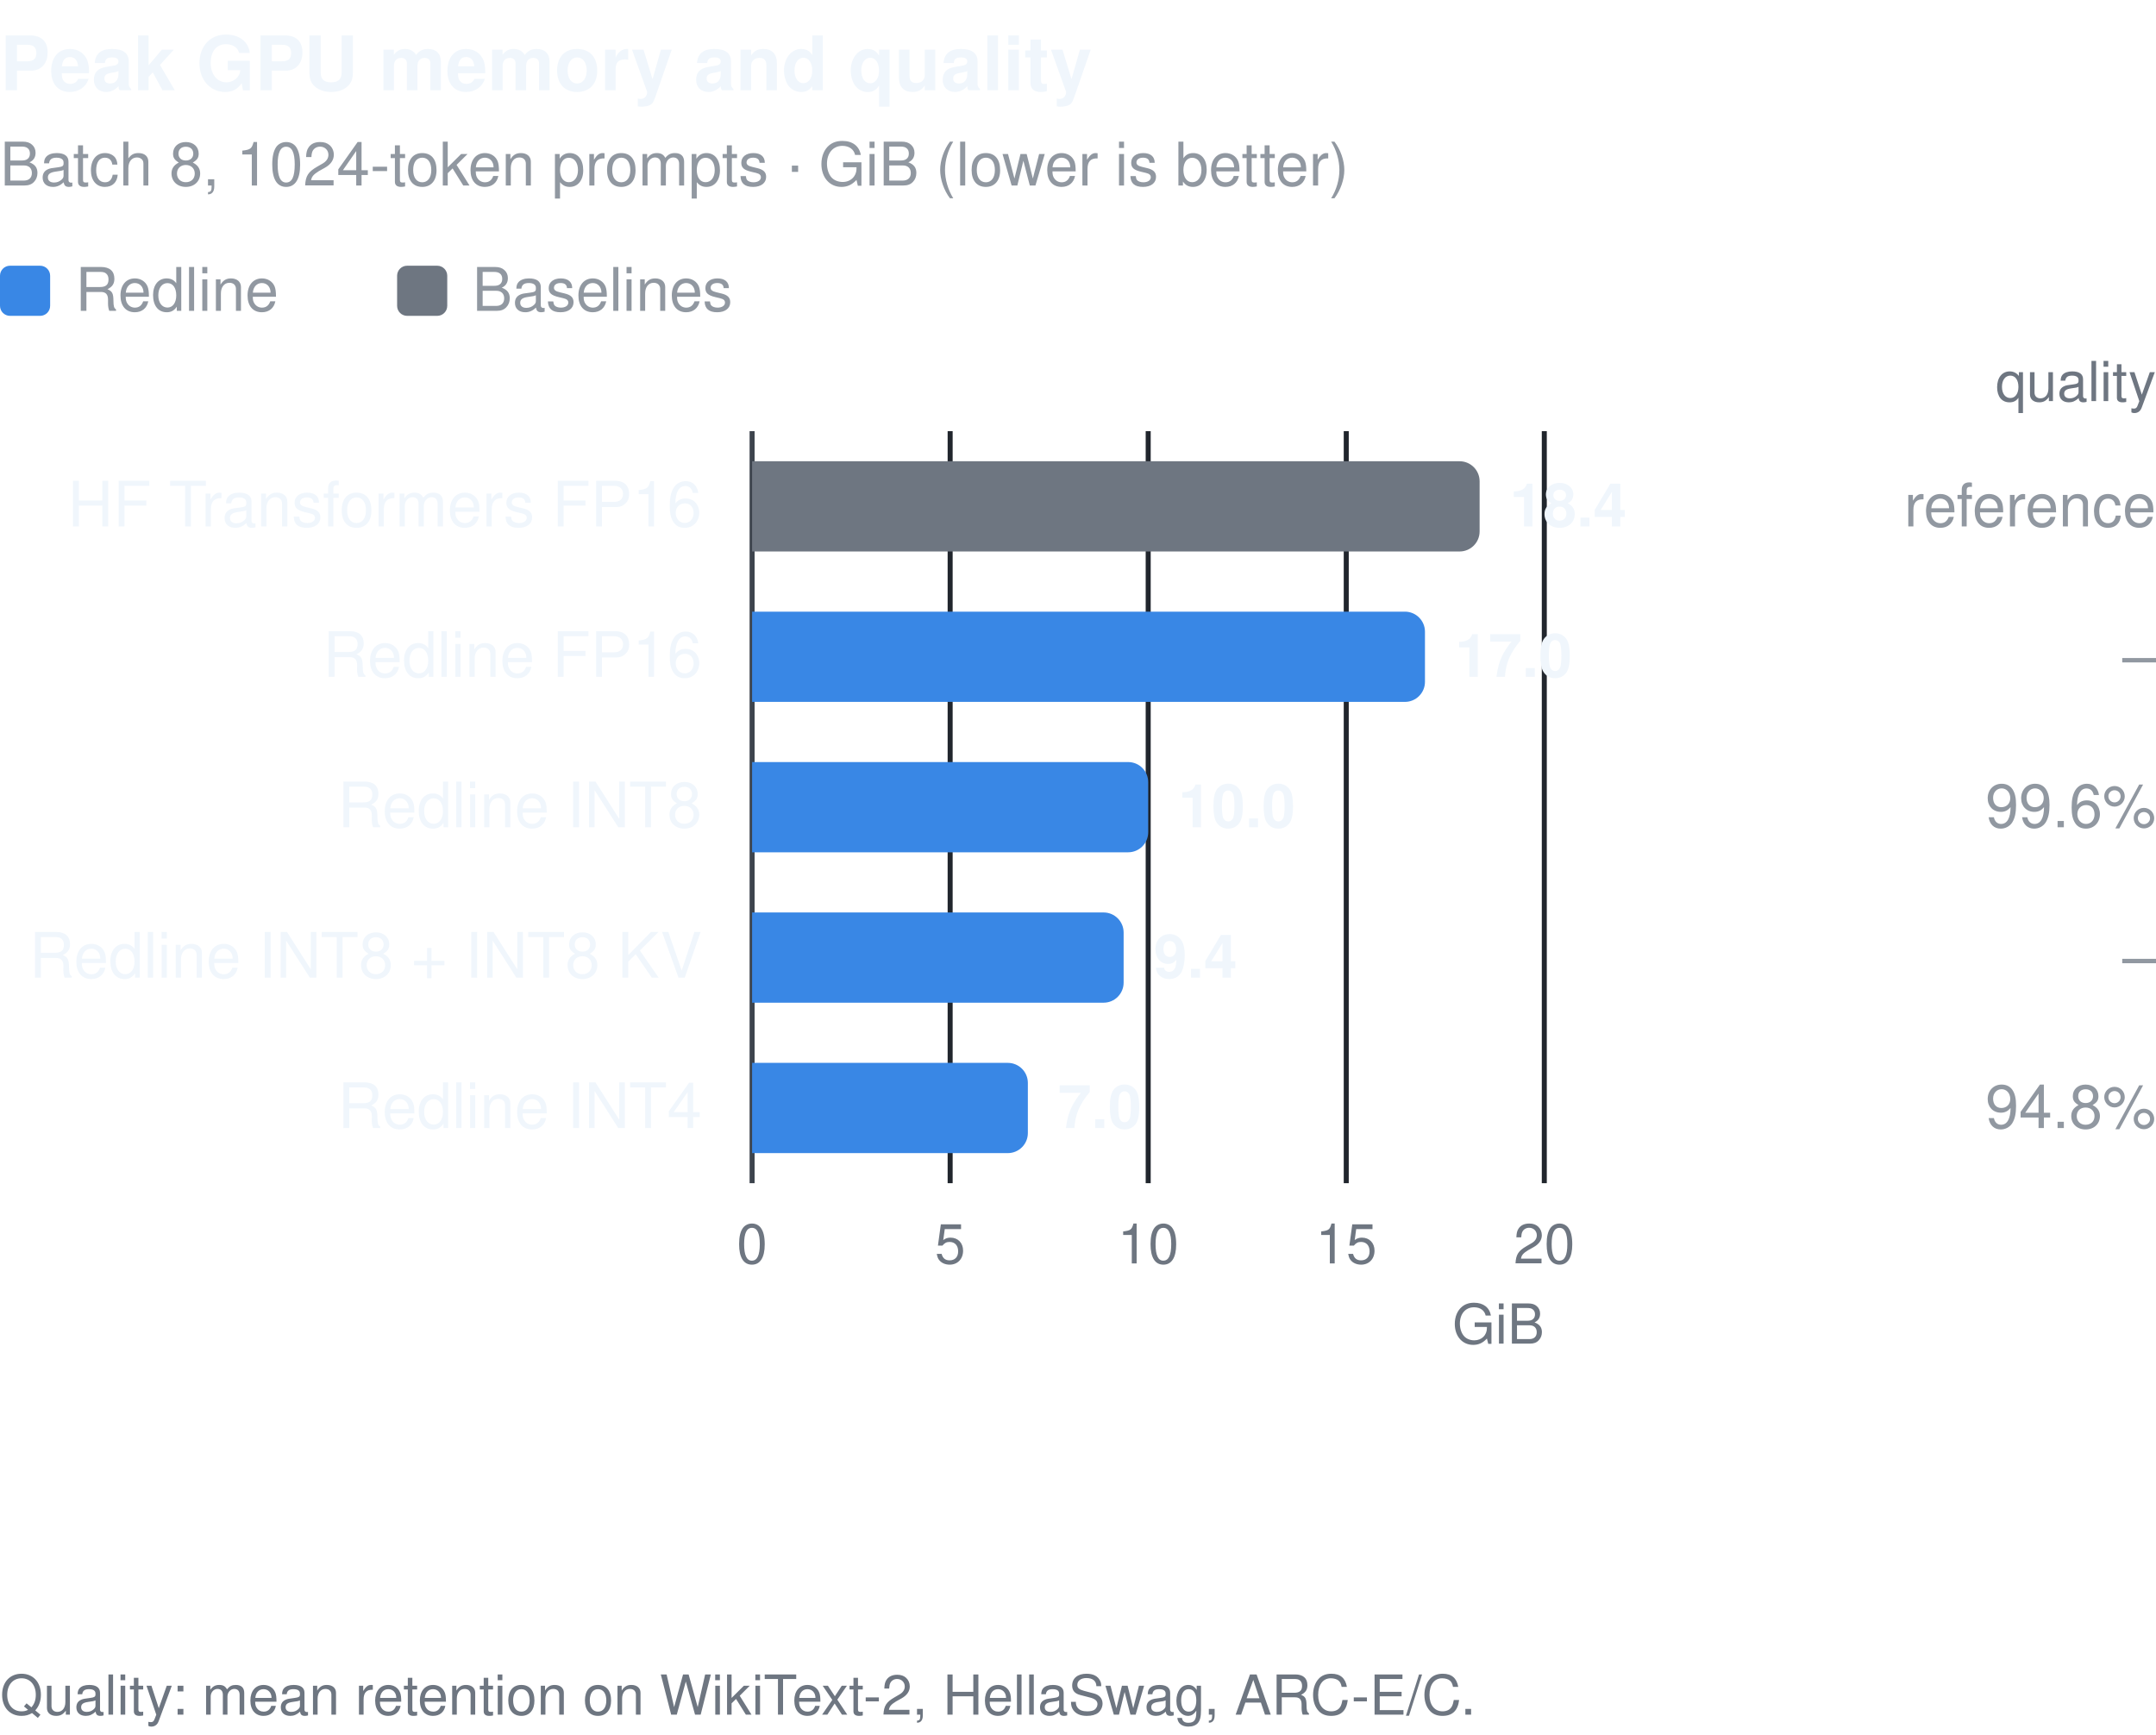
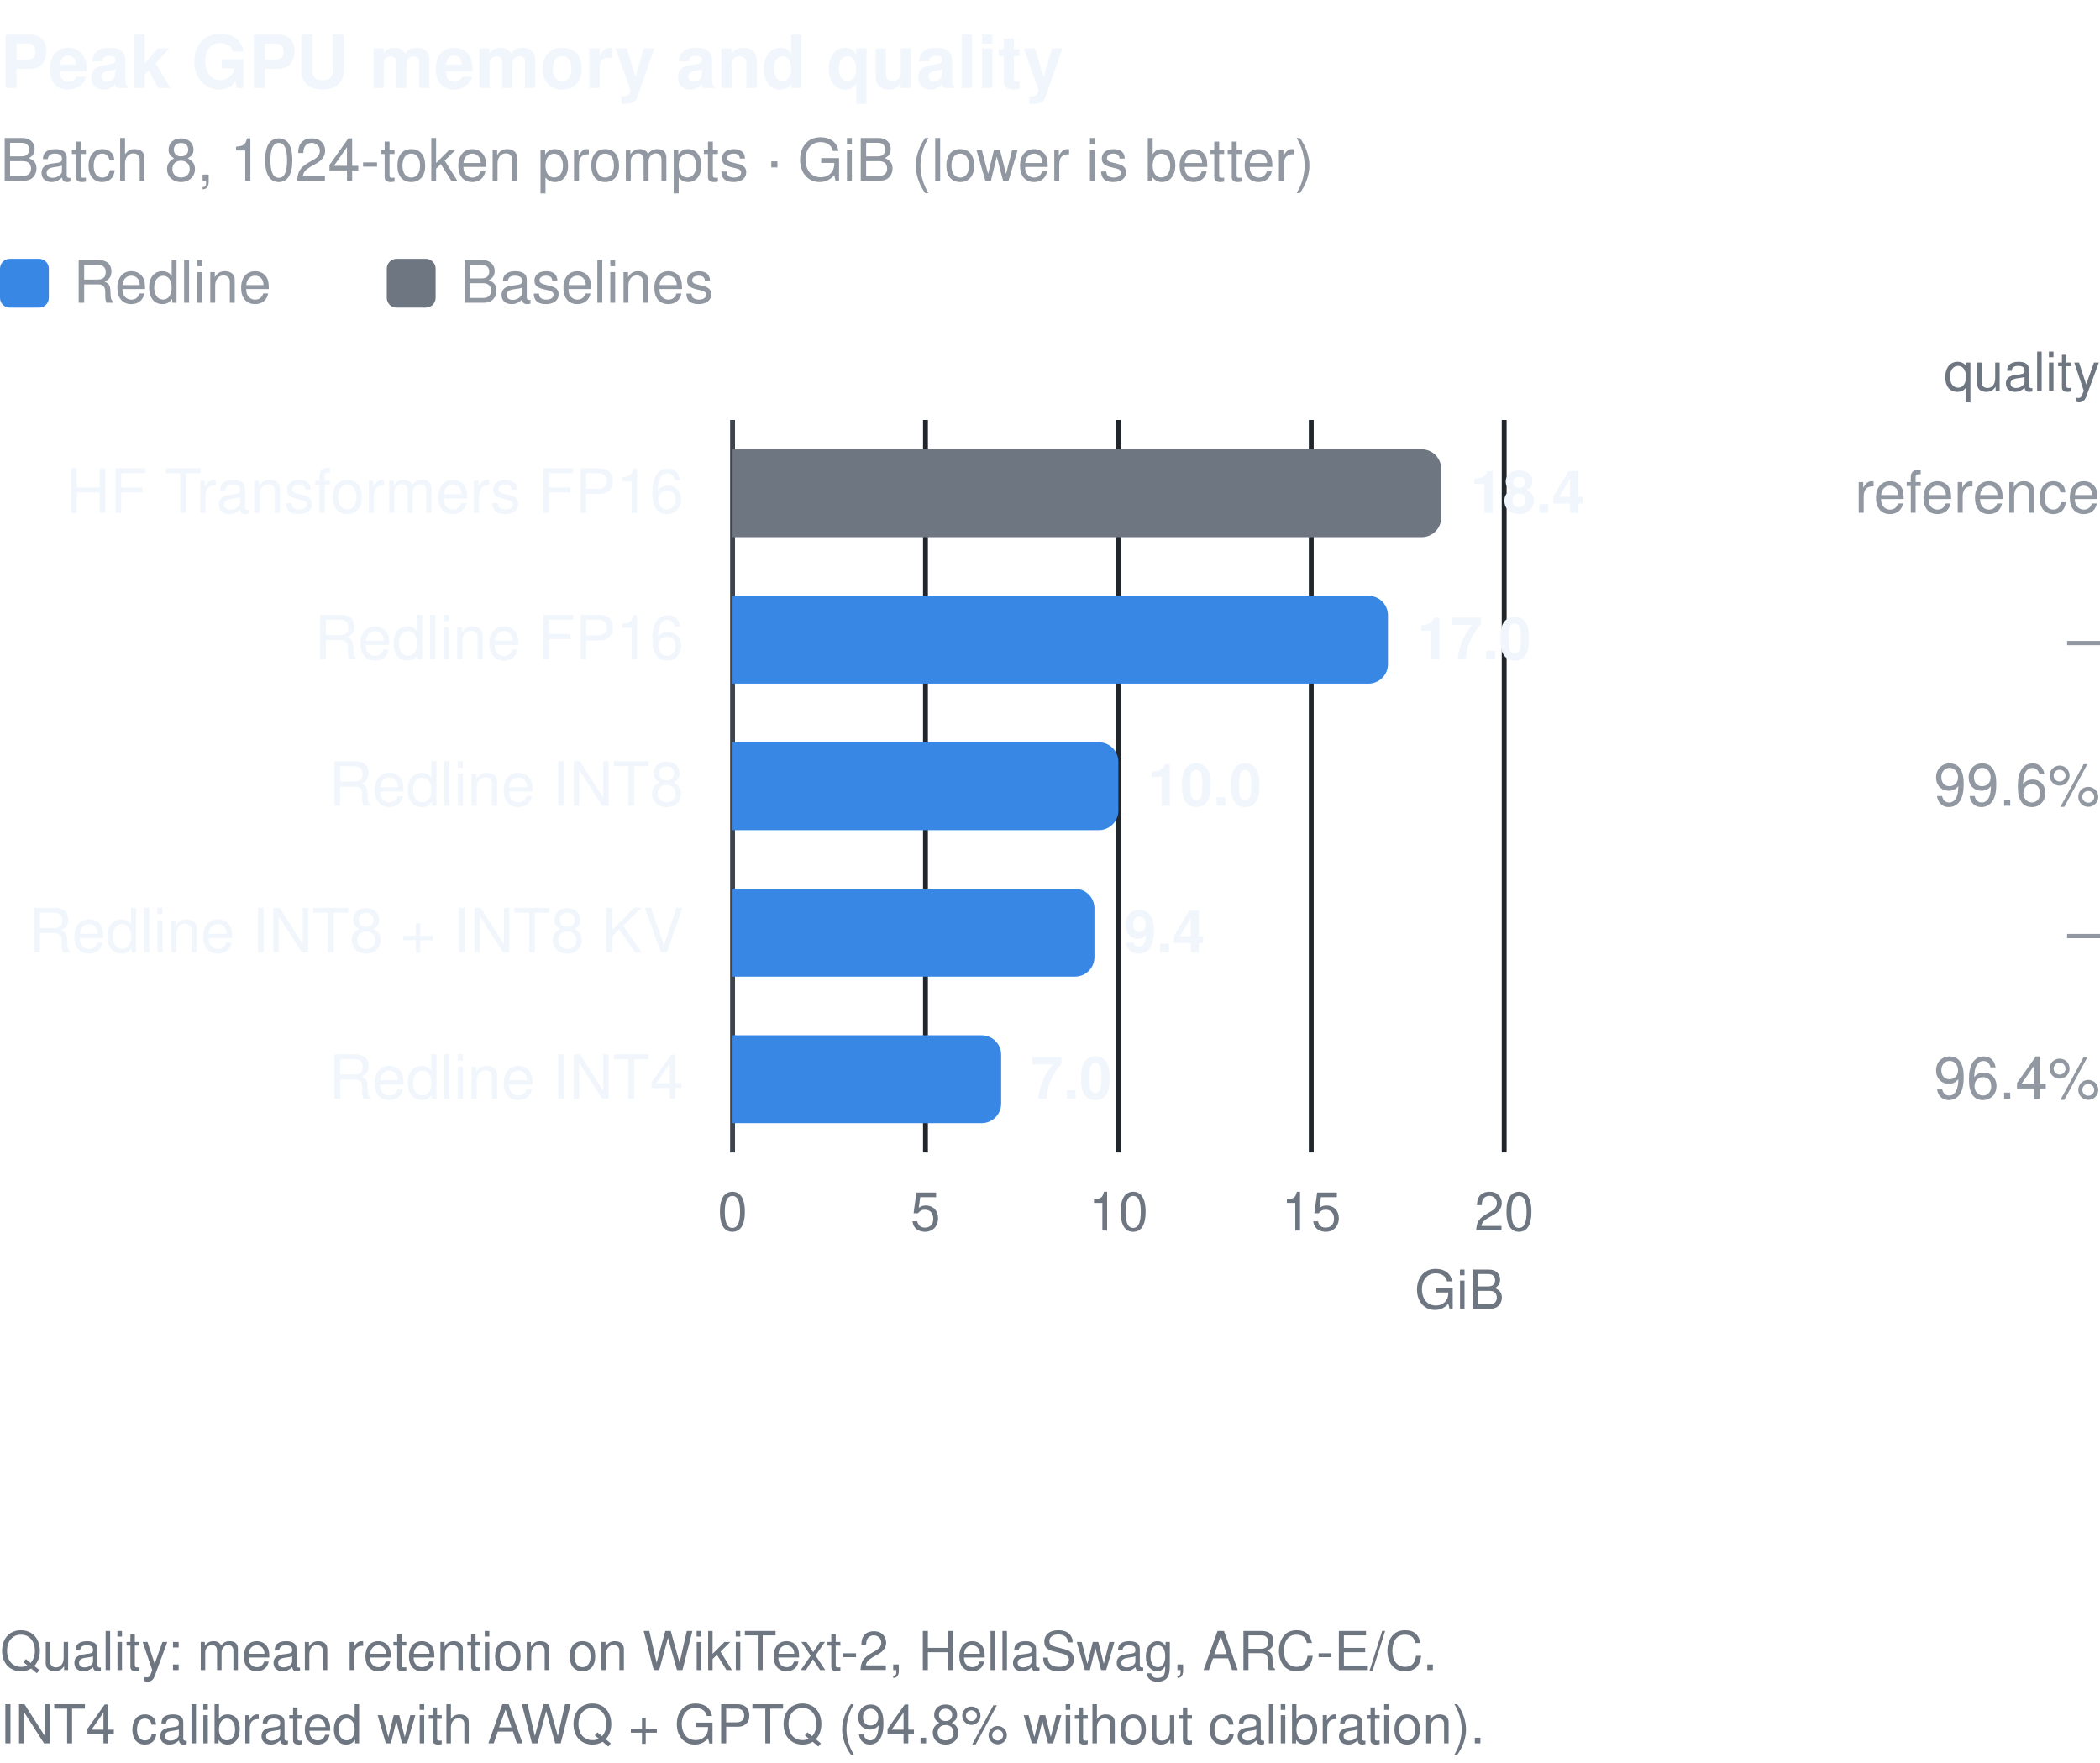
- <svg xmlns="http://www.w3.org/2000/svg" width="430" height="346" viewBox="0 0 430 346" role="img" aria-label="Peak GPU memory and quality" font-family="-apple-system,BlinkMacSystemFont,'Segoe UI',Helvetica,Arial,sans-serif">
+ <svg xmlns="http://www.w3.org/2000/svg" width="430" height="361" viewBox="0 0 430 361" role="img" aria-label="Peak GPU memory and quality" font-family="-apple-system,BlinkMacSystemFont,'Segoe UI',Helvetica,Arial,sans-serif">
  <text x="0.0" y="18.0" font-size="15" font-weight="600" fill="#f0f6fc" text-anchor="start">Peak GPU memory and quality</text>
  <text x="0.0" y="37.0" font-size="12" font-weight="400" fill="#9198a1" text-anchor="start">Batch 8, 1024-token prompts · GiB (lower is better)</text>
  <rect x="0" y="53" width="10" height="10" rx="2" fill="#3987e5" />
  <text x="15.0" y="62.0" font-size="12" font-weight="400" fill="#9198a1" text-anchor="start">Redline</text>
  <rect x="79.2" y="53" width="10" height="10" rx="2" fill="#6e7681" />
  <text x="94.2" y="62.0" font-size="12" font-weight="400" fill="#9198a1" text-anchor="start">Baselines</text>
  <line x1="150.0" y1="86.0" x2="150.0" y2="236.0" stroke="#3d444d" stroke-width="1" />
  <text x="150.0" y="252.0" font-size="11" font-weight="400" fill="#6e7681" text-anchor="middle" style="font-variant-numeric:tabular-nums">0</text>
  <line x1="189.5" y1="86.0" x2="189.5" y2="236.0" stroke="#21262d" stroke-width="1" />
  <text x="189.5" y="252.0" font-size="11" font-weight="400" fill="#6e7681" text-anchor="middle" style="font-variant-numeric:tabular-nums">5</text>
  <line x1="229.0" y1="86.0" x2="229.0" y2="236.0" stroke="#21262d" stroke-width="1" />
  <text x="229.0" y="252.0" font-size="11" font-weight="400" fill="#6e7681" text-anchor="middle" style="font-variant-numeric:tabular-nums">10</text>
  <line x1="268.5" y1="86.0" x2="268.5" y2="236.0" stroke="#21262d" stroke-width="1" />
  <text x="268.5" y="252.0" font-size="11" font-weight="400" fill="#6e7681" text-anchor="middle" style="font-variant-numeric:tabular-nums">15</text>
  <line x1="308.0" y1="86.0" x2="308.0" y2="236.0" stroke="#21262d" stroke-width="1" />
  <text x="308.0" y="252.0" font-size="11" font-weight="400" fill="#6e7681" text-anchor="middle" style="font-variant-numeric:tabular-nums">20</text>
  <text x="308.0" y="268.0" font-size="11" font-weight="400" fill="#6e7681" text-anchor="end">GiB</text>
  <text x="430.0" y="80.0" font-size="11" font-weight="400" fill="#6e7681" text-anchor="end">quality</text>
  <text x="140.0" y="105.0" font-size="12.5" font-weight="400" fill="#f0f6fc" text-anchor="end">HF Transformers FP16</text>
  <path d="M150.0,92.0 h141.1 a4,4 0 0 1 4,4 v10.0 a4,4 0 0 1 -4,4 h-141.1 z" fill="#6e7681" />
  <text x="301.1" y="105.0" font-size="12" font-weight="600" fill="#f0f6fc" text-anchor="start" style="font-variant-numeric:tabular-nums">18.4</text>
  <text x="430.0" y="105.0" font-size="12" font-weight="400" fill="#9198a1" text-anchor="end" style="font-variant-numeric:tabular-nums">reference</text>
  <text x="140.0" y="135.0" font-size="12.5" font-weight="400" fill="#f0f6fc" text-anchor="end">Redline FP16</text>
  <path d="M150.0,122.0 h130.2 a4,4 0 0 1 4,4 v10.0 a4,4 0 0 1 -4,4 h-130.2 z" fill="#3987e5" />
  <text x="290.2" y="135.0" font-size="12" font-weight="600" fill="#f0f6fc" text-anchor="start" style="font-variant-numeric:tabular-nums">17.0</text>
  <text x="430.0" y="135.0" font-size="12" font-weight="400" fill="#9198a1" text-anchor="end" style="font-variant-numeric:tabular-nums">–</text>
  <text x="140.0" y="165.0" font-size="12.5" font-weight="400" fill="#f0f6fc" text-anchor="end">Redline INT8</text>
  <path d="M150.0,152.0 h75.0 a4,4 0 0 1 4,4 v10.0 a4,4 0 0 1 -4,4 h-75.0 z" fill="#3987e5" />
  <text x="235.0" y="165.0" font-size="12" font-weight="600" fill="#f0f6fc" text-anchor="start" style="font-variant-numeric:tabular-nums">10.0</text>
  <text x="430.0" y="165.0" font-size="12" font-weight="400" fill="#9198a1" text-anchor="end" style="font-variant-numeric:tabular-nums">99.6%</text>
  <text x="140.0" y="195.0" font-size="12.5" font-weight="400" fill="#f0f6fc" text-anchor="end">Redline INT8 + INT8 KV</text>
  <path d="M150.0,182.0 h70.1 a4,4 0 0 1 4,4 v10.0 a4,4 0 0 1 -4,4 h-70.1 z" fill="#3987e5" />
  <text x="230.1" y="195.0" font-size="12" font-weight="600" fill="#f0f6fc" text-anchor="start" style="font-variant-numeric:tabular-nums">9.4</text>
  <text x="430.0" y="195.0" font-size="12" font-weight="400" fill="#9198a1" text-anchor="end" style="font-variant-numeric:tabular-nums">–</text>
  <text x="140.0" y="225.0" font-size="12.5" font-weight="400" fill="#f0f6fc" text-anchor="end">Redline INT4</text>
  <path d="M150.0,212.0 h51.0 a4,4 0 0 1 4,4 v10.0 a4,4 0 0 1 -4,4 h-51.0 z" fill="#3987e5" />
  <text x="211.0" y="225.0" font-size="12" font-weight="600" fill="#f0f6fc" text-anchor="start" style="font-variant-numeric:tabular-nums">7.0</text>
-   <text x="430.0" y="225.0" font-size="12" font-weight="400" fill="#9198a1" text-anchor="end" style="font-variant-numeric:tabular-nums">94.8%</text>
+   <text x="430.0" y="225.0" font-size="12" font-weight="400" fill="#9198a1" text-anchor="end" style="font-variant-numeric:tabular-nums">96.4%</text>
  <text x="0.0" y="342.0" font-size="11" font-weight="400" fill="#6e7681" text-anchor="start">Quality: mean retention on WikiText-2, HellaSwag, ARC-E/C.</text>
+   <text x="0.0" y="357.0" font-size="11" font-weight="400" fill="#6e7681" text-anchor="start">INT4 calibrated with AWQ + GPTQ (94.8% without calibration).</text>
</svg>
